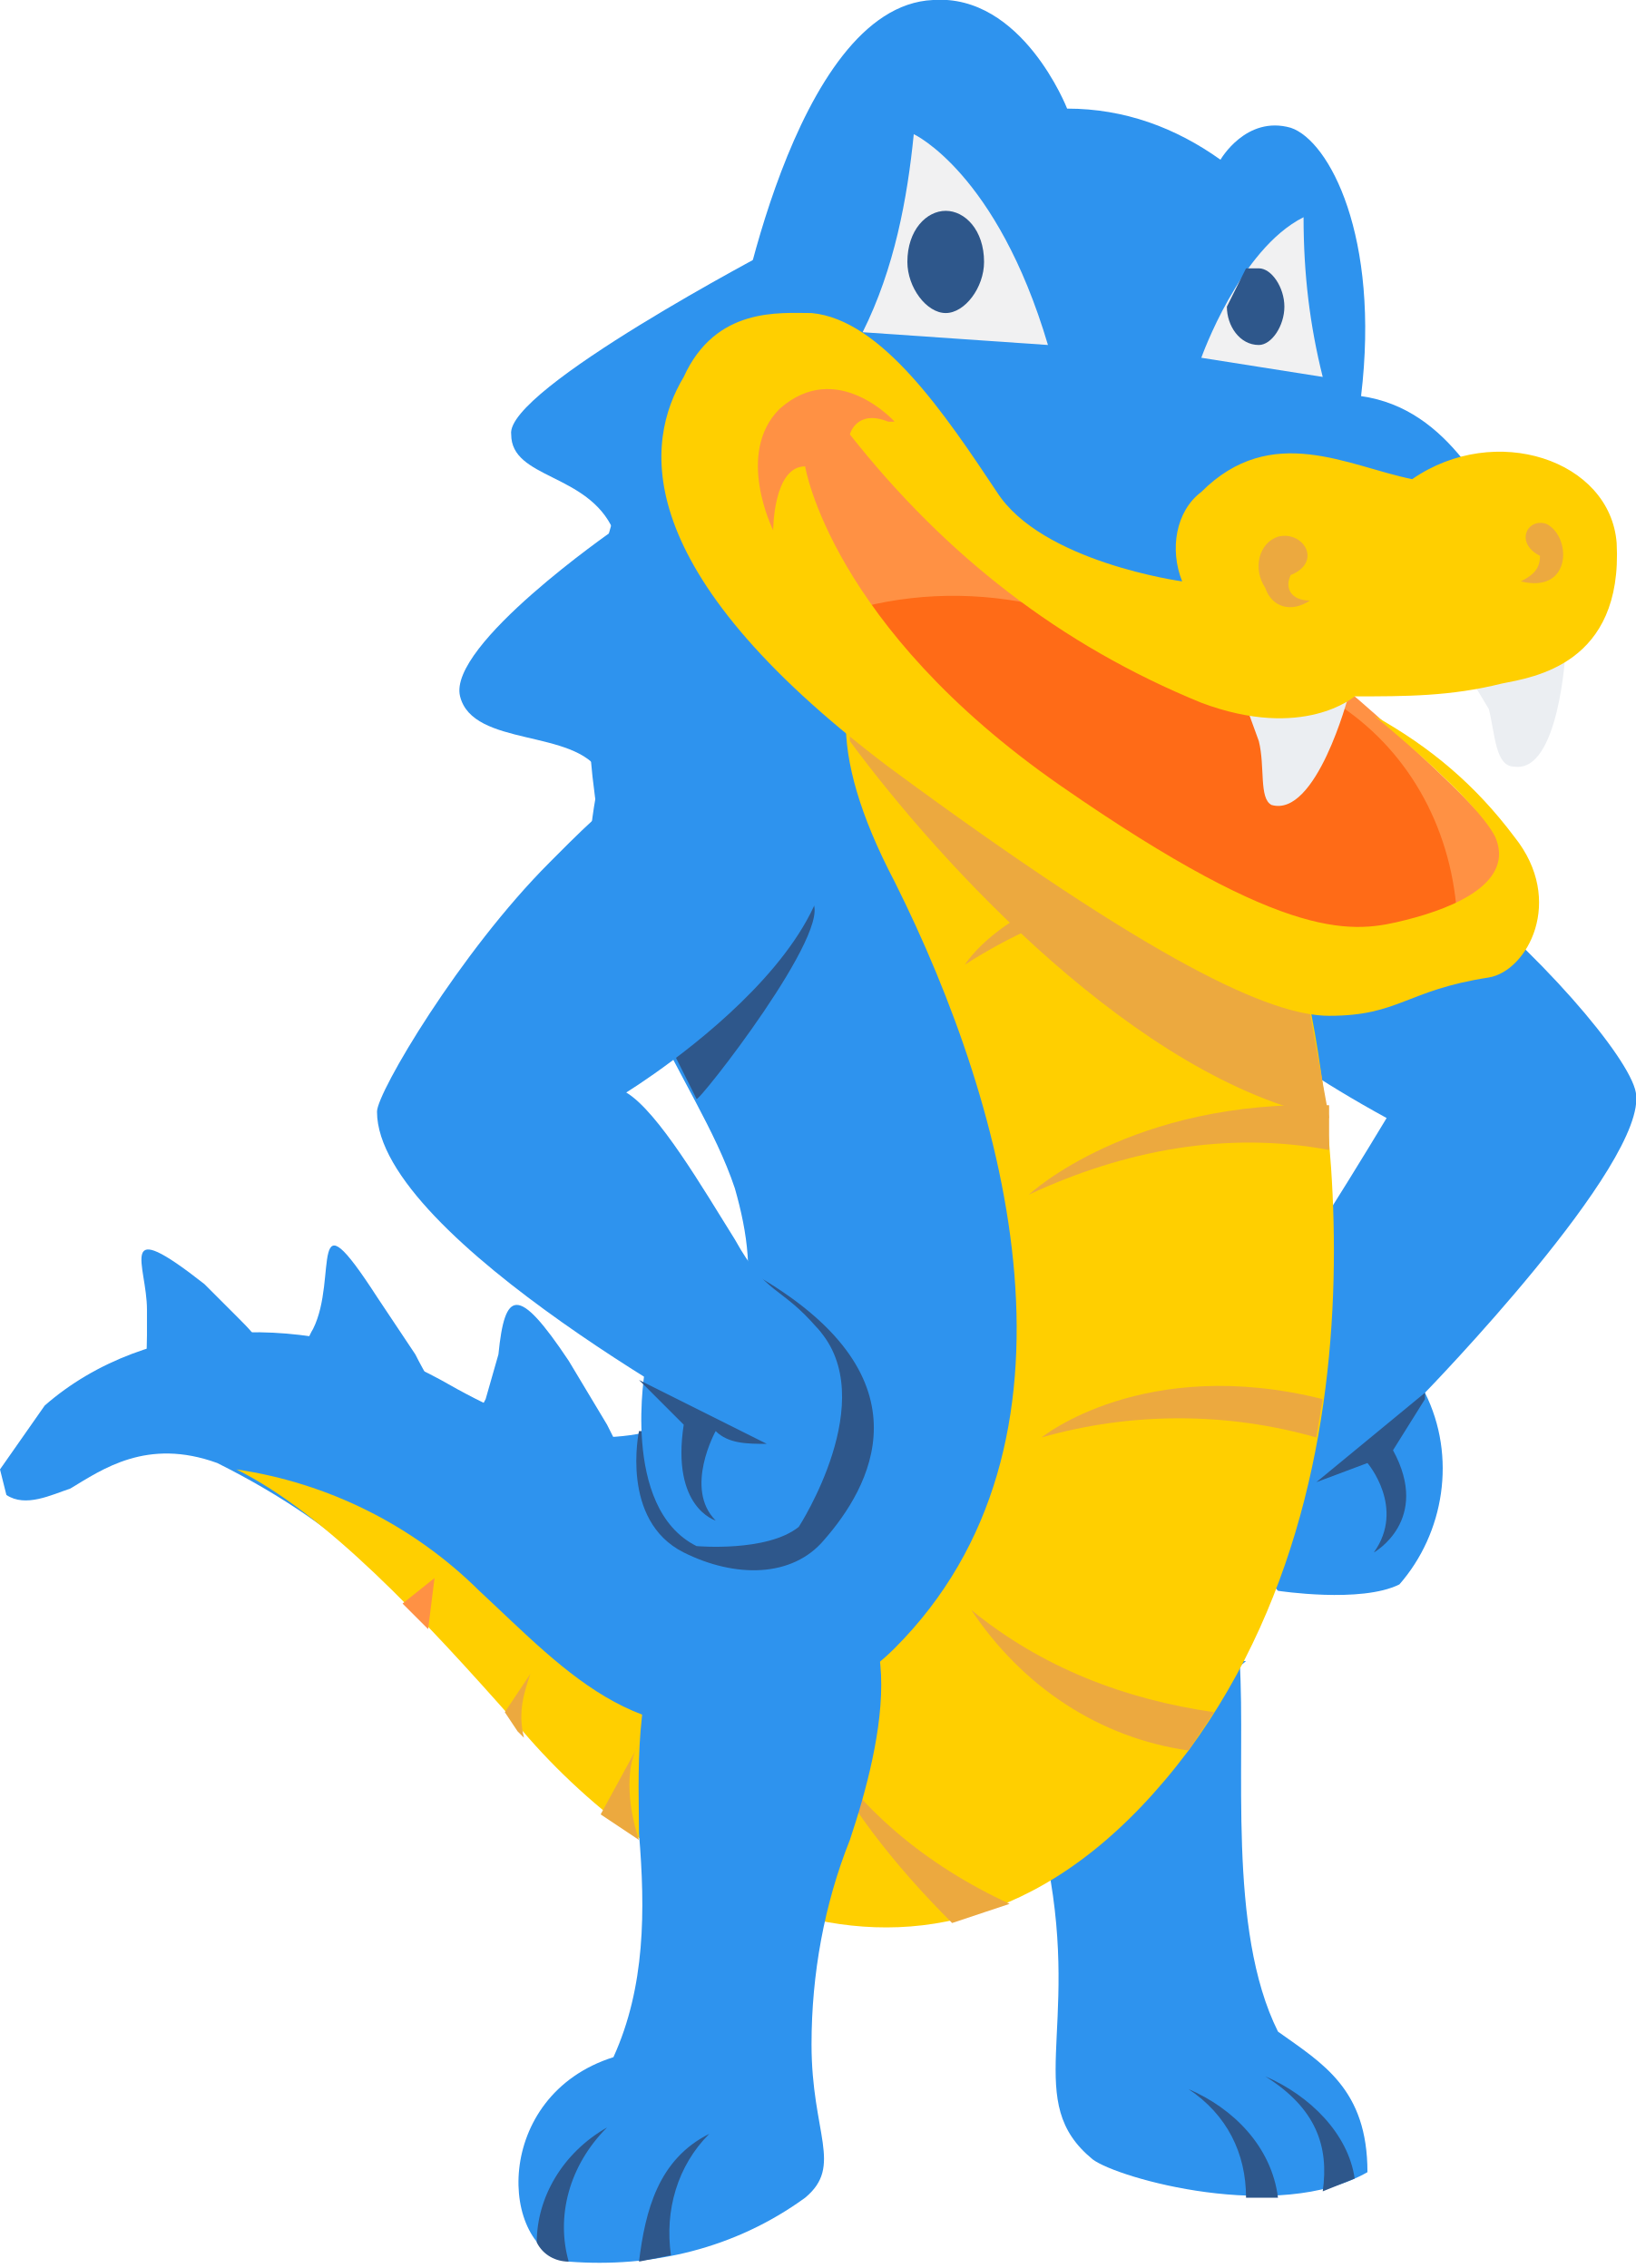
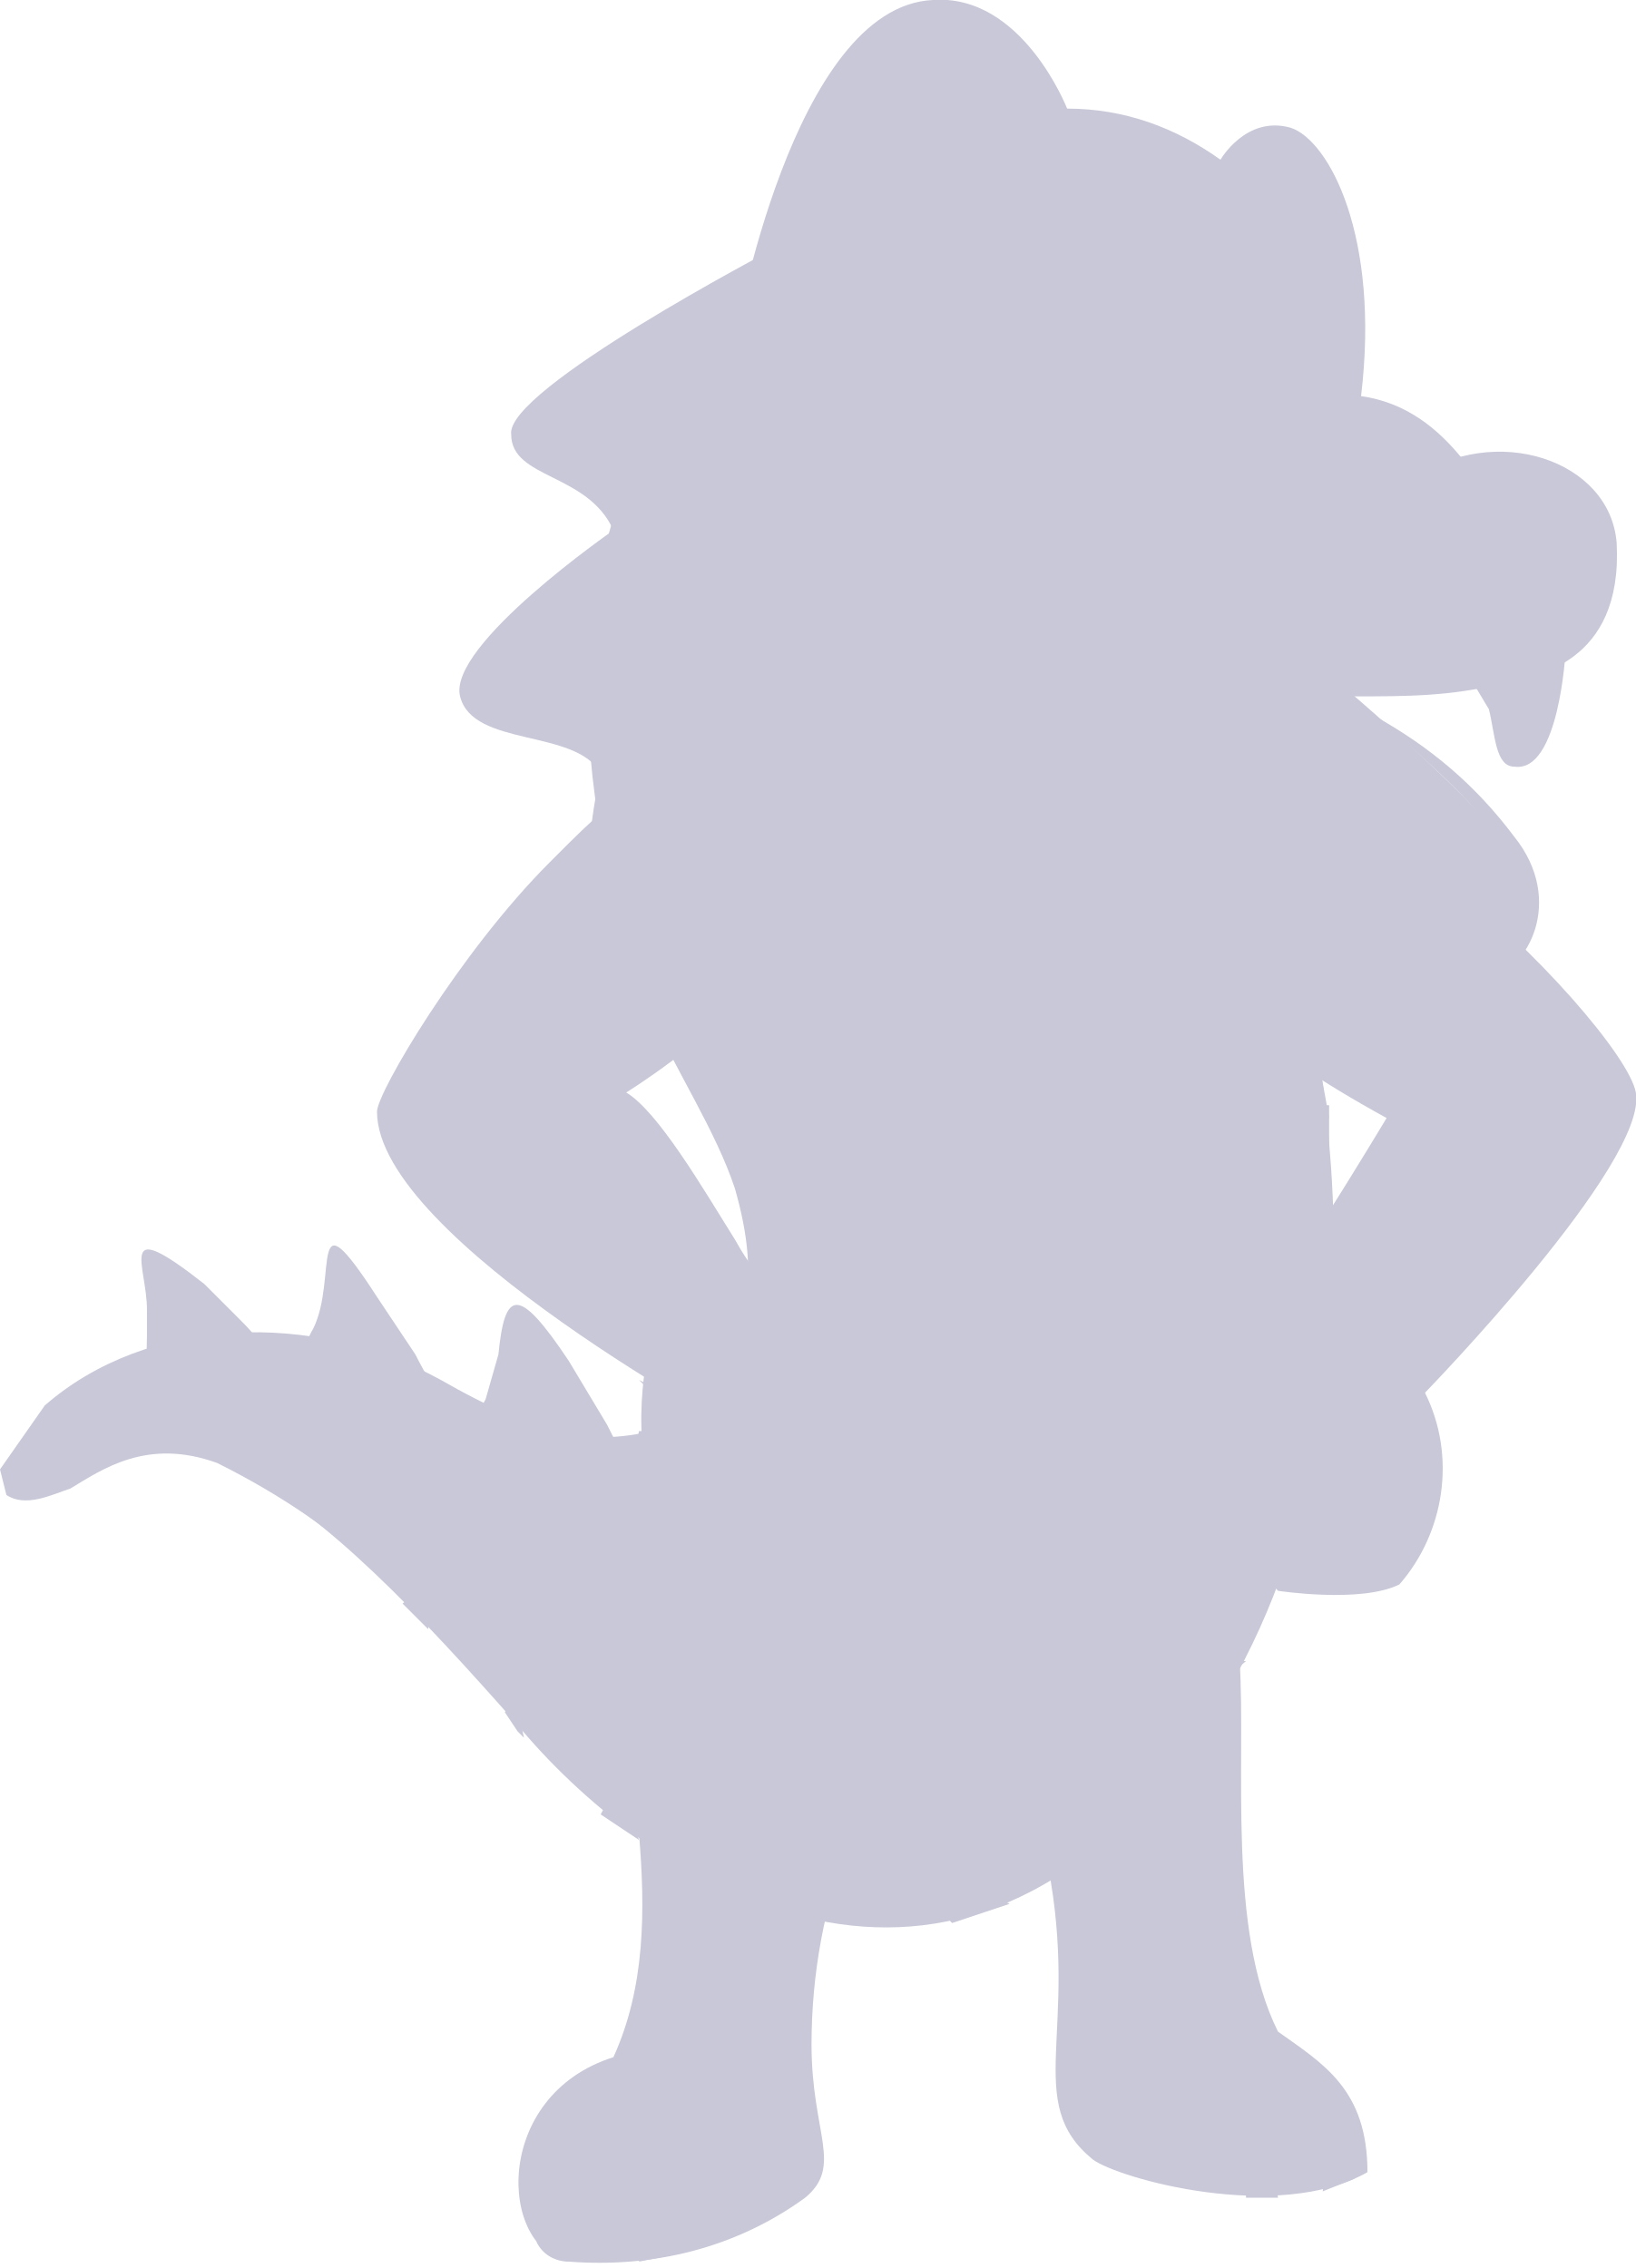
<svg xmlns="http://www.w3.org/2000/svg" preserveAspectRatio="xMidYMid" viewBox="0 0 256 355">
-   <path d="M195 260c-11 9-20 23-31 32 5 26-4 37 7 46 4 3 29 10 43 2 0-13-7-17-14-22-8-16-5-42-6-58" fill="#2E93EE" />
-   <path d="M200 344c-1-8-7-14-14-17 6 4 9 10 9 17h5ZM212 341c-1-7-7-13-14-16 8 5 10 11 9 18l5-2Z" fill="#2E578B" />
-   <path d="M183 128c-5 8-8 24 34 47 0 0-18 30-23 35-6 6-9 21-4 28l10 11s13 2 19-1c7-8 9-20 4-30 0 0 35-36 33-47s-57-67-73-43Z" fill="#2E93EE" />
-   <path d="m223 218-17 14 8-3s6 7 1 14c0 0 9-5 3-16l5-8v-1Z" fill="#2E578B" />
-   <g fill="#2E93EE">
+   <path d="M195 260c-11 9-20 23-31 32 5 26-4 37 7 46 4 3 29 10 43 2 0-13-7-17-14-22-8-16-5-42-6-58" fill="#c8c8d8" />
+   <path d="M200 344c-1-8-7-14-14-17 6 4 9 10 9 17h5ZM212 341c-1-7-7-13-14-16 8 5 10 11 9 18l5-2Z" fill="#c8c8d8" />
+   <path d="M183 128c-5 8-8 24 34 47 0 0-18 30-23 35-6 6-9 21-4 28l10 11s13 2 19-1c7-8 9-20 4-30 0 0 35-36 33-47s-57-67-73-43Z" fill="#c8c8d8" />
+   <path d="m223 218-17 14 8-3s6 7 1 14c0 0 9-5 3-16l5-8v-1Z" fill="#c8c8d8" />
+   <g fill="#c8c8d8">
    <path d="m78 212-2 7c-2 4-4 4 2 7 5 2 9 4 14 4 8 2 7 1 3-7l-6-10c-8-12-10-11-11-1M49 208c-3 5 1 6 7 8l7 2c7 1 5 0 2-6l-6-9c-11-17-6-3-10 5M23 205v4c0 5-1 4 5 5h8c7-2 5-4 1-8l-5-5c-14-11-9-3-9 4" />
  </g>
-   <path d="M121 39S79 61 80 68c0 7 12 6 16 15 0 0-26 18-24 26s18 5 22 12c0 0-4 16 0 22s3 1 8 8c1 0-2-60 19-112Z" fill="#2E93EE" />
-   <path d="M113 59c14 14 33 23 50 34 12 7 22 16 31 27 10 14 4 30 6 47a185 185 0 0 1 1 48c-3 25-4 46-22 64-22 24-46 29-73 9-10-6-19-14-27-23l-18-17c-8-8-17-14-27-19-11-4-18 1-23 4-3 1-7 3-10 1l-1-4 7-10c16-14 42-15 62-4 7 4 15 8 24 9 6 0 12-1 17-5 3-3 6-8 6-13 2-7 1-14-1-21-3-9-9-18-13-27-12-32-16-69 4-99l3-4 4 3Z" fill="#2E93EE" />
-   <path d="M37 230c14 7 29 23 44 40 19 23 66 56 105 4 36-49 19-118 17-125v-1c-1-2-34-44-64-50-8 7-10 19 1 40 18 36 32 88 0 120-4 4-10 8-16 10-23 8-35-6-49-19a68 68 0 0 0-38-19Z" fill="#FFCF00" />
-   <path d="M190 268c-14-2-27-7-38-16 8 12 20 20 34 22l4-6ZM127 271c5 11 13 21 22 30l9-3c-13-6-24-15-31-27ZM79 268l2 3 1 1c-1-4 0-7 1-10l-4 6ZM94 284l6 4c-2-6-2-12 0-15l-6 11Z" fill="#ECA93F" />
-   <path d="m63 251 4 4 1-8-5 4Z" fill="#FF9144" />
-   <path d="M163 225c14-4 29-4 43 0l1-6c-28-7-44 6-44 6ZM208 180v-7c-31-1-47 14-47 14 15-7 31-10 47-7ZM196 140l-4-4c-32 0-41 15-41 15 14-9 29-13 45-11Z" fill="#ECA93F" />
-   <path d="m208 175-4-22-2-1-69-42v6c14 19 45 53 75 59Z" fill="#ECA93F" />
-   <path d="M105 255c4-6 11-10 19-9 20 2 14 27 9 42-4 10-6 21-6 32 0 14 5 19-1 24-11 8-24 11-37 10-11-2-12-26 7-32 5-11 5-23 4-35 0-8-1-24 5-33" fill="#2E93EE" />
-   <path d="m100 354 5-1c-1-7 1-14 6-19-8 4-10 12-11 20ZM89 354c-2-7 0-15 6-21-7 4-11 11-11 18 1 2 3 3 5 3ZM100 224s-3 14 7 19c8 4 17 4 22-2 7-8 17-25-10-41-16-10-17 24-17 24h-2ZM102 158l7 14c0 1 22-27 18-31-4-5-21 11-25 17Z" fill="#2E578B" />
-   <path d="M123 119c24 22-25 52-25 52 5 3 12 15 17 23 5 9 7 7 13 14s-11 17-11 17-58-31-58-51c0-3 13-25 27-39 7-7 26-27 37-16Z" fill="#2E93EE" />
-   <path d="M101 214s-4 22 8 28c0 0 11 1 16-3 0 0 13-20 3-31-10-10-27 6-27 6Z" fill="#2E93EE" />
-   <path d="m100 216 20 10c-3 0-6 0-8-2 0 0-5 9 0 14 0 0-7-2-5-15l-7-7Z" fill="#2E578B" />
-   <path d="M115 53s9-52 31-53c14-1 21 17 21 17 9 0 17 3 24 8 0 0 4-7 11-5 6 2 14 17 11 42 7 1 12 5 16 10-2 3-5 5-8 5-4 1-23-6-29-2-5 4-8 10-6 17 0 0-22-3-31-15s-18-35-40-24Z" fill="#2E93EE" />
-   <path d="M188 56s6-17 16-22c0 9 1 17 3 25l-19-3ZM143 21s13 6 21 33l-29-2c5-10 7-21 8-31Z" fill="#F1F1F2" />
-   <path d="M148 33c3 0 6 3 6 8 0 4-3 8-6 8s-6-4-6-8c0-5 3-8 6-8M197 54c2 0 4-3 4-6s-2-6-4-6h-2l-3 6c0 3 2 6 5 6Z" fill="#2E578B" />
-   <path d="M144 66s-16-13-24-4c-9 11 0 27 0 27s1-7 5-9c0 0 1 22 38 47 36 25 52 22 60 20s16-8 13-14-24-24-24-24-8 1-23-4c-16-6-37-17-51-36l6-3" fill="#FF9144" />
-   <path d="M135 95c20-5 41 1 57 15l-4-2s18-1 21 2c11 7 18 19 19 33 1 6-14 10-48-7-21-11-45-41-45-41Z" fill="#FF6B17" />
-   <path d="M176 99Z" fill="#FF9144" />
-   <path d="M211 109s-5 19-12 17c-2-1-1-6-2-10l-4-11 18 4ZM245 102s-1 19-8 18c-3 0-3-5-4-9l-6-10 18 1Z" fill="#EBEEF2" />
-   <path d="M253 85c-1-13-19-19-32-10-10-2-22-9-33 2-4 3-5 9-3 14 0 0-22-3-29-14-8-12-18-27-29-28-5 0-15-1-20 10-6 10-9 30 32 61 42 31 60 39 69 39 11 0 12-4 25-6 6-1 12-12 4-22-6-8-13-14-22-19 0 0 16 13 19 19 3 7-6 11-14 13s-18 4-54-21-40-50-40-50c-5 0-5 10-5 10s-6-12 1-19c9-8 18 2 18 2h-1c-5-2-6 2-6 2 15 19 33 33 55 42 16 6 24-1 24-1 8 0 15 0 23-2 5-1 19-3 18-22Z" fill="#FFCF00" />
-   <path d="M200 84c4-1 7 4 2 6-1 2 0 4 3 4-3 2-6 1-7-2-2-3-1-7 2-8M242 82c-3-1-5 3-1 5 0 2-1 3-3 4 8 2 8-7 4-9" fill="#ECA93F" />
+   <path d="M121 39S79 61 80 68c0 7 12 6 16 15 0 0-26 18-24 26s18 5 22 12c0 0-4 16 0 22s3 1 8 8c1 0-2-60 19-112Z" fill="#c8c8d8" />
+   <path d="M113 59c14 14 33 23 50 34 12 7 22 16 31 27 10 14 4 30 6 47a185 185 0 0 1 1 48c-3 25-4 46-22 64-22 24-46 29-73 9-10-6-19-14-27-23l-18-17c-8-8-17-14-27-19-11-4-18 1-23 4-3 1-7 3-10 1l-1-4 7-10c16-14 42-15 62-4 7 4 15 8 24 9 6 0 12-1 17-5 3-3 6-8 6-13 2-7 1-14-1-21-3-9-9-18-13-27-12-32-16-69 4-99l3-4 4 3Z" fill="#c8c8d8" />
+   <path d="M37 230c14 7 29 23 44 40 19 23 66 56 105 4 36-49 19-118 17-125v-1c-1-2-34-44-64-50-8 7-10 19 1 40 18 36 32 88 0 120-4 4-10 8-16 10-23 8-35-6-49-19a68 68 0 0 0-38-19Z" fill="#c8c8d8" />
+   <path d="M190 268c-14-2-27-7-38-16 8 12 20 20 34 22l4-6ZM127 271c5 11 13 21 22 30l9-3c-13-6-24-15-31-27ZM79 268l2 3 1 1c-1-4 0-7 1-10l-4 6ZM94 284l6 4c-2-6-2-12 0-15l-6 11Z" fill="#c8c8d8" />
+   <path d="m63 251 4 4 1-8-5 4Z" fill="#c8c8d8" />
+   <path d="M163 225c14-4 29-4 43 0l1-6c-28-7-44 6-44 6ZM208 180v-7c-31-1-47 14-47 14 15-7 31-10 47-7ZM196 140l-4-4c-32 0-41 15-41 15 14-9 29-13 45-11Z" fill="#c8c8d8" />
+   <path d="m208 175-4-22-2-1-69-42v6c14 19 45 53 75 59Z" fill="#c8c8d8" />
+   <path d="M105 255c4-6 11-10 19-9 20 2 14 27 9 42-4 10-6 21-6 32 0 14 5 19-1 24-11 8-24 11-37 10-11-2-12-26 7-32 5-11 5-23 4-35 0-8-1-24 5-33" fill="#c8c8d8" />
+   <path d="m100 354 5-1c-1-7 1-14 6-19-8 4-10 12-11 20ZM89 354c-2-7 0-15 6-21-7 4-11 11-11 18 1 2 3 3 5 3ZM100 224s-3 14 7 19c8 4 17 4 22-2 7-8 17-25-10-41-16-10-17 24-17 24h-2ZM102 158l7 14c0 1 22-27 18-31-4-5-21 11-25 17Z" fill="#c8c8d8" />
+   <path d="M123 119c24 22-25 52-25 52 5 3 12 15 17 23 5 9 7 7 13 14s-11 17-11 17-58-31-58-51c0-3 13-25 27-39 7-7 26-27 37-16Z" fill="#c8c8d8" />
+   <path d="M101 214s-4 22 8 28c0 0 11 1 16-3 0 0 13-20 3-31-10-10-27 6-27 6Z" fill="#c8c8d8" />
+   <path d="m100 216 20 10c-3 0-6 0-8-2 0 0-5 9 0 14 0 0-7-2-5-15l-7-7Z" fill="#c8c8d8" />
+   <path d="M115 53s9-52 31-53c14-1 21 17 21 17 9 0 17 3 24 8 0 0 4-7 11-5 6 2 14 17 11 42 7 1 12 5 16 10-2 3-5 5-8 5-4 1-23-6-29-2-5 4-8 10-6 17 0 0-22-3-31-15s-18-35-40-24Z" fill="#c8c8d8" />
+   <path d="M188 56s6-17 16-22c0 9 1 17 3 25l-19-3ZM143 21s13 6 21 33l-29-2c5-10 7-21 8-31Z" fill="#c8c8d8" />
+   <path d="M148 33c3 0 6 3 6 8 0 4-3 8-6 8s-6-4-6-8c0-5 3-8 6-8M197 54c2 0 4-3 4-6s-2-6-4-6h-2l-3 6c0 3 2 6 5 6Z" fill="#c8c8d8" />
+   <path d="M144 66s-16-13-24-4c-9 11 0 27 0 27s1-7 5-9c0 0 1 22 38 47 36 25 52 22 60 20s16-8 13-14-24-24-24-24-8 1-23-4c-16-6-37-17-51-36l6-3" fill="#c8c8d8" />
+   <path d="M135 95c20-5 41 1 57 15l-4-2s18-1 21 2c11 7 18 19 19 33 1 6-14 10-48-7-21-11-45-41-45-41Z" fill="#c8c8d8" />
+   <path d="M176 99Z" fill="#c8c8d8" />
+   <path d="M211 109s-5 19-12 17c-2-1-1-6-2-10l-4-11 18 4ZM245 102s-1 19-8 18c-3 0-3-5-4-9l-6-10 18 1Z" fill="#c8c8d8" />
+   <path d="M253 85c-1-13-19-19-32-10-10-2-22-9-33 2-4 3-5 9-3 14 0 0-22-3-29-14-8-12-18-27-29-28-5 0-15-1-20 10-6 10-9 30 32 61 42 31 60 39 69 39 11 0 12-4 25-6 6-1 12-12 4-22-6-8-13-14-22-19 0 0 16 13 19 19 3 7-6 11-14 13s-18 4-54-21-40-50-40-50c-5 0-5 10-5 10s-6-12 1-19c9-8 18 2 18 2h-1c-5-2-6 2-6 2 15 19 33 33 55 42 16 6 24-1 24-1 8 0 15 0 23-2 5-1 19-3 18-22Z" fill="#c8c8d8" />
+   <path d="M200 84c4-1 7 4 2 6-1 2 0 4 3 4-3 2-6 1-7-2-2-3-1-7 2-8M242 82c-3-1-5 3-1 5 0 2-1 3-3 4 8 2 8-7 4-9" fill="#c8c8d8" />
</svg>
